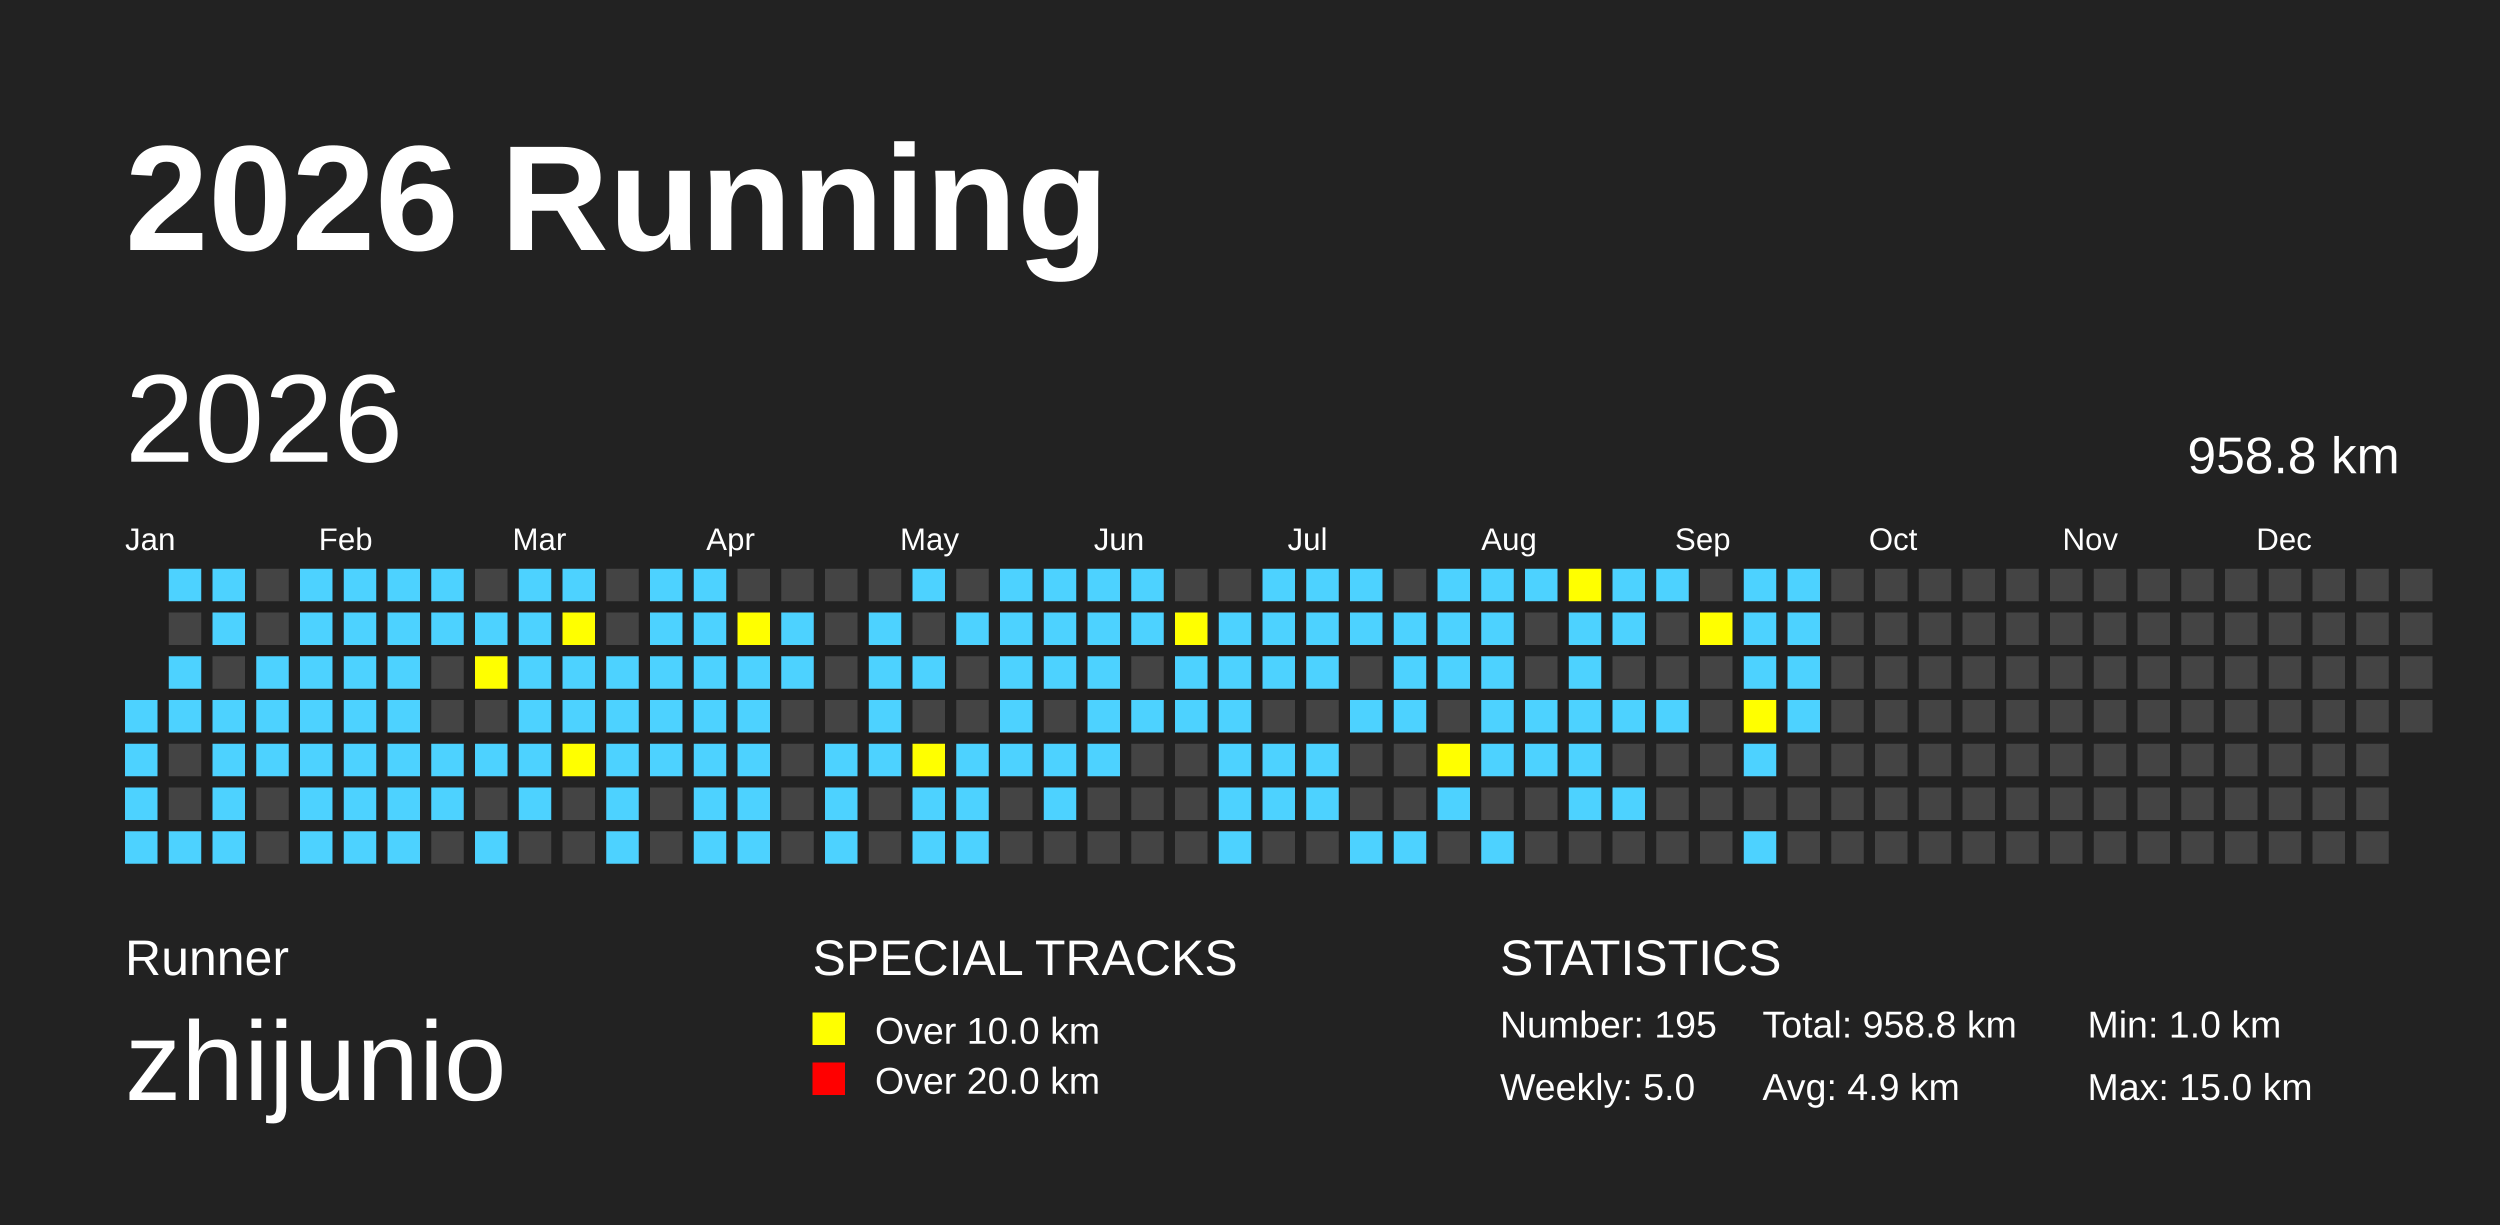
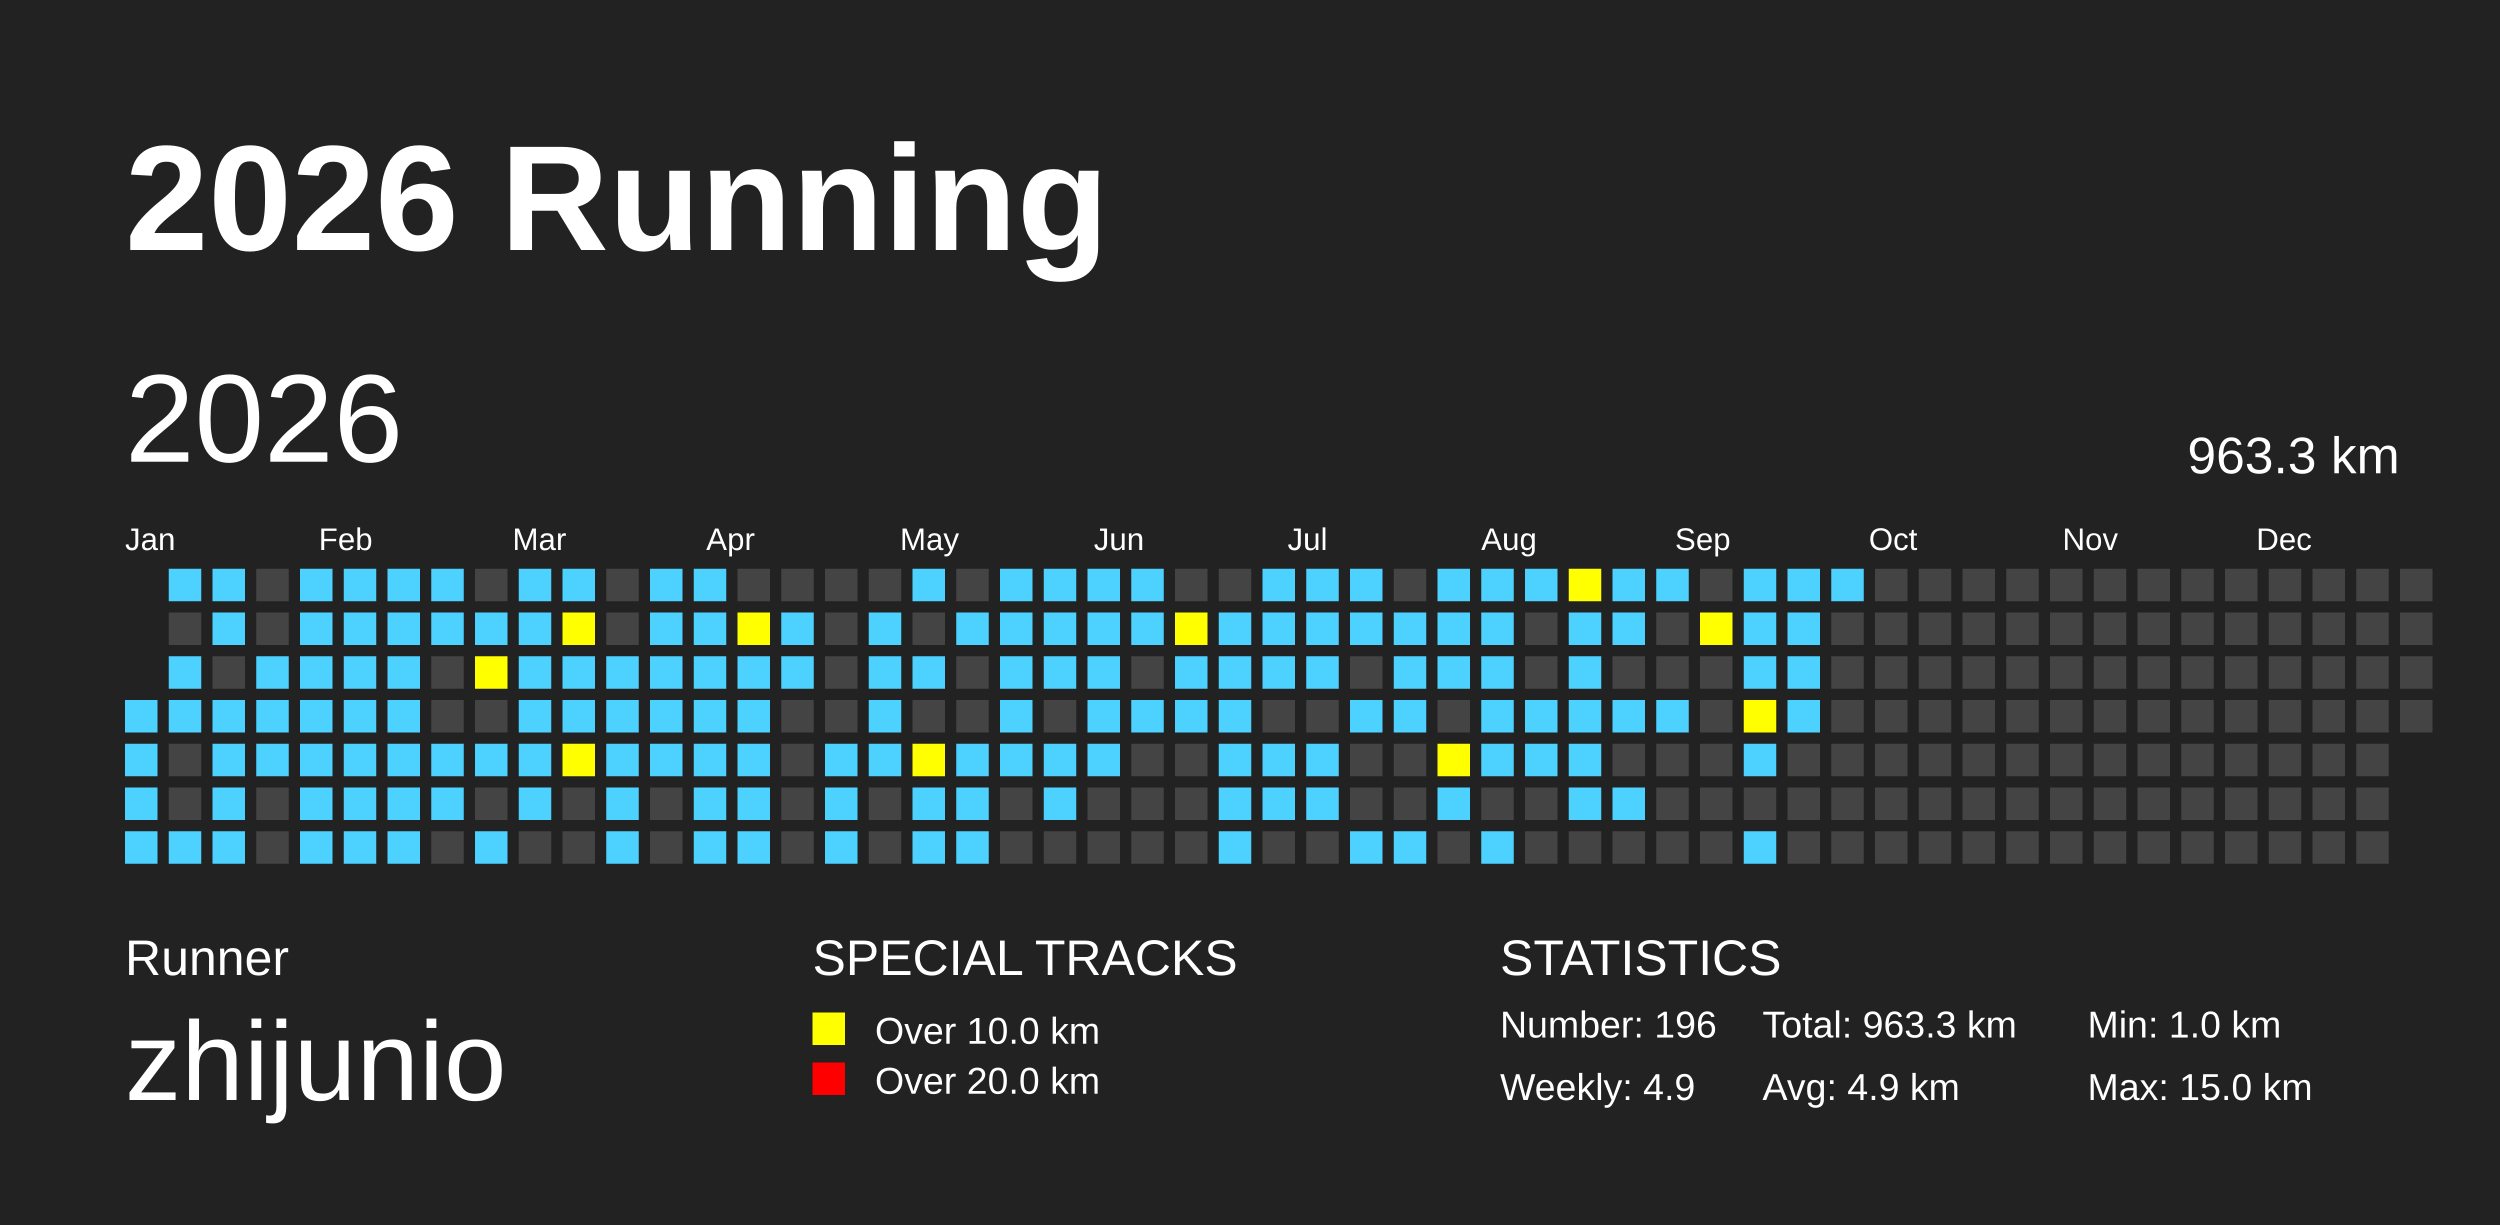
<svg xmlns="http://www.w3.org/2000/svg" baseProfile="full" height="98mm" version="1.1" viewBox="0,0,200,98" width="200mm">
  <defs>
    <pattern height="2" id="indoor-stripe" patternUnits="userSpaceOnUse" width="2">
      <line stroke="white" stroke-opacity="0.45" stroke-width="0.5" x1="0" x2="2" y1="2" y2="0" />
    </pattern>
  </defs>
  <rect fill="#222222" height="98" width="200" x="0" y="0" />
  <text fill="#FFFFFF" style="font-size:12px; font-family:Arial; font-weight:bold;" x="10" y="20">2026 Running</text>
  <text fill="#FFFFFF" style="font-size:4px; font-family:Arial" x="10" y="78">Runner</text>
  <text fill="#FFFFFF" style="font-size:9px; font-family:Arial" x="10" y="88">zhijunio</text>
  <text fill="#FFFFFF" style="font-size:4px; font-family:Arial" x="65" y="78">SPECIAL TRACKS</text>
  <rect fill="yellow" height="2.6" width="2.6" x="65" y="81" />
  <text fill="#FFFFFF" style="font-size:3px; font-family:Arial" x="70" y="83.5">Over 10.0 km</text>
  <rect fill="red" height="2.6" width="2.6" x="65" y="85" />
  <text fill="#FFFFFF" style="font-size:3px; font-family:Arial" x="70" y="87.5">Over 20.0 km</text>
  <text fill="#FFFFFF" style="font-size:4px; font-family:Arial" x="120" y="78">STATISTICS</text>
-   <text fill="#FFFFFF" style="font-size:3px; font-family:Arial" x="120" y="83">Number: 195</text>
-   <text fill="#FFFFFF" style="font-size:3px; font-family:Arial" x="120" y="88">Weekly: 5.0</text>
-   <text fill="#FFFFFF" style="font-size:3px; font-family:Arial" x="141" y="83">Total: 958.8 km</text>
+   <text fill="#FFFFFF" style="font-size:3px; font-family:Arial" x="120" y="83">Number: 196</text>
+   <text fill="#FFFFFF" style="font-size:3px; font-family:Arial" x="120" y="88">Weekly: 4.9</text>
+   <text fill="#FFFFFF" style="font-size:3px; font-family:Arial" x="141" y="83">Total: 963.3 km</text>
  <text fill="#FFFFFF" style="font-size:3px; font-family:Arial" x="141" y="88">Avg: 4.9 km</text>
  <text fill="#FFFFFF" style="font-size:3px; font-family:Arial" x="167" y="83">Min: 1.0 km</text>
  <text fill="#FFFFFF" style="font-size:3px; font-family:Arial" x="167" y="88">Max: 15.0 km</text>
  <text dominant-baseline="hanging" fill="#FFFFFF" style="font-size:10.0px; font-family:Arial;" x="10" y="30">2026</text>
-   <text dominant-baseline="hanging" fill="#FFFFFF" style="font-size:4.125px; font-family:Arial;" x="175" y="35">958.8 km</text>
+   <text dominant-baseline="hanging" fill="#FFFFFF" style="font-size:4.125px; font-family:Arial;" x="175" y="35">963.3 km</text>
  <text fill="#FFFFFF" style="font-size:2.5px; font-family:Arial" x="10.0" y="44">Jan</text>
  <text fill="#FFFFFF" style="font-size:2.5px; font-family:Arial" x="25.5" y="44">Feb</text>
  <text fill="#FFFFFF" style="font-size:2.5px; font-family:Arial" x="41.0" y="44">Mar</text>
  <text fill="#FFFFFF" style="font-size:2.5px; font-family:Arial" x="56.5" y="44">Apr</text>
  <text fill="#FFFFFF" style="font-size:2.5px; font-family:Arial" x="72.0" y="44">May</text>
  <text fill="#FFFFFF" style="font-size:2.5px; font-family:Arial" x="87.5" y="44">Jun</text>
  <text fill="#FFFFFF" style="font-size:2.5px; font-family:Arial" x="103.0" y="44">Jul</text>
  <text fill="#FFFFFF" style="font-size:2.5px; font-family:Arial" x="118.5" y="44">Aug</text>
  <text fill="#FFFFFF" style="font-size:2.5px; font-family:Arial" x="134.0" y="44">Sep</text>
  <text fill="#FFFFFF" style="font-size:2.5px; font-family:Arial" x="149.5" y="44">Oct</text>
  <text fill="#FFFFFF" style="font-size:2.5px; font-family:Arial" x="165.0" y="44">Nov</text>
  <text fill="#FFFFFF" style="font-size:2.5px; font-family:Arial" x="180.5" y="44">Dec</text>
  <rect fill="#4DD2FF" height="2.6" width="2.6" x="10.0" y="56.0" />
  <rect fill="#4DD2FF" height="2.6" width="2.6" x="10.0" y="59.5" />
  <rect fill="#4DD2FF" height="2.6" width="2.6" x="10.0" y="63.0" />
  <rect fill="#4DD2FF" height="2.6" width="2.6" x="10.0" y="66.5" />
  <rect fill="#4DD2FF" height="2.6" width="2.6" x="13.5" y="45.5" />
  <rect fill="#444444" height="2.6" width="2.6" x="13.5" y="49.0" />
  <rect fill="#4DD2FF" height="2.6" width="2.6" x="13.5" y="52.5" />
  <rect fill="#4DD2FF" height="2.6" width="2.6" x="13.5" y="56.0" />
  <rect fill="#444444" height="2.6" width="2.6" x="13.5" y="59.5" />
  <rect fill="#444444" height="2.6" width="2.6" x="13.5" y="63.0" />
  <rect fill="#4DD2FF" height="2.6" width="2.6" x="13.5" y="66.5" />
  <rect fill="#4DD2FF" height="2.6" width="2.6" x="17.0" y="45.5" />
  <rect fill="#4DD2FF" height="2.6" width="2.6" x="17.0" y="49.0" />
  <rect fill="#444444" height="2.6" width="2.6" x="17.0" y="52.5" />
  <rect fill="#4DD2FF" height="2.6" width="2.6" x="17.0" y="56.0" />
  <rect fill="#4DD2FF" height="2.6" width="2.6" x="17.0" y="59.5" />
  <rect fill="#4DD2FF" height="2.6" width="2.6" x="17.0" y="63.0" />
  <rect fill="#4DD2FF" height="2.6" width="2.6" x="17.0" y="66.5" />
  <rect fill="#444444" height="2.6" width="2.6" x="20.5" y="45.5" />
  <rect fill="#444444" height="2.6" width="2.6" x="20.5" y="49.0" />
  <rect fill="#4DD2FF" height="2.6" width="2.6" x="20.5" y="52.5" />
  <rect fill="#4DD2FF" height="2.6" width="2.6" x="20.5" y="56.0" />
  <rect fill="#4DD2FF" height="2.6" width="2.6" x="20.5" y="59.5" />
  <rect fill="#444444" height="2.6" width="2.6" x="20.5" y="63.0" />
  <rect fill="#444444" height="2.6" width="2.6" x="20.5" y="66.5" />
  <rect fill="#4DD2FF" height="2.6" width="2.6" x="24.0" y="45.5" />
  <rect fill="#4DD2FF" height="2.6" width="2.6" x="24.0" y="49.0" />
  <rect fill="#4DD2FF" height="2.6" width="2.6" x="24.0" y="52.5" />
  <rect fill="#4DD2FF" height="2.6" width="2.6" x="24.0" y="56.0" />
  <rect fill="#4DD2FF" height="2.6" width="2.6" x="24.0" y="59.5" />
  <rect fill="#4DD2FF" height="2.6" width="2.6" x="24.0" y="63.0" />
  <rect fill="#4DD2FF" height="2.6" width="2.6" x="24.0" y="66.5" />
  <rect fill="#4DD2FF" height="2.6" width="2.6" x="27.5" y="45.5" />
  <rect fill="#4DD2FF" height="2.6" width="2.6" x="27.5" y="49.0" />
  <rect fill="#4DD2FF" height="2.6" width="2.6" x="27.5" y="52.5" />
  <rect fill="#4DD2FF" height="2.6" width="2.6" x="27.5" y="56.0" />
  <rect fill="#4DD2FF" height="2.6" width="2.6" x="27.5" y="59.5" />
  <rect fill="#4DD2FF" height="2.6" width="2.6" x="27.5" y="63.0" />
  <rect fill="#4DD2FF" height="2.6" width="2.6" x="27.5" y="66.5" />
  <rect fill="#4DD2FF" height="2.6" width="2.6" x="31.0" y="45.5" />
  <rect fill="#4DD2FF" height="2.6" width="2.6" x="31.0" y="49.0" />
  <rect fill="#4DD2FF" height="2.6" width="2.6" x="31.0" y="52.5" />
  <rect fill="#4DD2FF" height="2.6" width="2.6" x="31.0" y="56.0" />
  <rect fill="#4DD2FF" height="2.6" width="2.6" x="31.0" y="59.5" />
  <rect fill="#4DD2FF" height="2.6" width="2.6" x="31.0" y="63.0" />
  <rect fill="#4DD2FF" height="2.6" width="2.6" x="31.0" y="66.5" />
  <rect fill="#4DD2FF" height="2.6" width="2.6" x="34.5" y="45.5" />
  <rect fill="#4DD2FF" height="2.6" width="2.6" x="34.5" y="49.0" />
  <rect fill="#444444" height="2.6" width="2.6" x="34.5" y="52.5" />
  <rect fill="#444444" height="2.6" width="2.6" x="34.5" y="56.0" />
  <rect fill="#4DD2FF" height="2.6" width="2.6" x="34.5" y="59.5" />
  <rect fill="#4DD2FF" height="2.6" width="2.6" x="34.5" y="63.0" />
  <rect fill="#444444" height="2.6" width="2.6" x="34.5" y="66.5" />
  <rect fill="#444444" height="2.6" width="2.6" x="38.0" y="45.5" />
  <rect fill="#4DD2FF" height="2.6" width="2.6" x="38.0" y="49.0" />
  <rect fill="yellow" height="2.6" width="2.6" x="38.0" y="52.5" />
  <rect fill="#444444" height="2.6" width="2.6" x="38.0" y="56.0" />
  <rect fill="#4DD2FF" height="2.6" width="2.6" x="38.0" y="59.5" />
  <rect fill="#444444" height="2.6" width="2.6" x="38.0" y="63.0" />
  <rect fill="#4DD2FF" height="2.6" width="2.6" x="38.0" y="66.5" />
  <rect fill="#4DD2FF" height="2.6" width="2.6" x="41.5" y="45.5" />
  <rect fill="#4DD2FF" height="2.6" width="2.6" x="41.5" y="49.0" />
  <rect fill="#4DD2FF" height="2.6" width="2.6" x="41.5" y="52.5" />
  <rect fill="#4DD2FF" height="2.6" width="2.6" x="41.5" y="56.0" />
  <rect fill="#4DD2FF" height="2.6" width="2.6" x="41.5" y="59.5" />
  <rect fill="#4DD2FF" height="2.6" width="2.6" x="41.5" y="63.0" />
  <rect fill="#444444" height="2.6" width="2.6" x="41.5" y="66.5" />
  <rect fill="#4DD2FF" height="2.6" width="2.6" x="45.0" y="45.5" />
  <rect fill="yellow" height="2.6" width="2.6" x="45.0" y="49.0" />
  <rect fill="#4DD2FF" height="2.6" width="2.6" x="45.0" y="52.5" />
  <rect fill="#4DD2FF" height="2.6" width="2.6" x="45.0" y="56.0" />
  <rect fill="yellow" height="2.6" width="2.6" x="45.0" y="59.5" />
  <rect fill="#444444" height="2.6" width="2.6" x="45.0" y="63.0" />
  <rect fill="#444444" height="2.6" width="2.6" x="45.0" y="66.5" />
  <rect fill="#444444" height="2.6" width="2.6" x="48.5" y="45.5" />
  <rect fill="#444444" height="2.6" width="2.6" x="48.5" y="49.0" />
  <rect fill="#4DD2FF" height="2.6" width="2.6" x="48.5" y="52.5" />
  <rect fill="#4DD2FF" height="2.6" width="2.6" x="48.5" y="56.0" />
  <rect fill="#4DD2FF" height="2.6" width="2.6" x="48.5" y="59.5" />
  <rect fill="#4DD2FF" height="2.6" width="2.6" x="48.5" y="63.0" />
  <rect fill="#4DD2FF" height="2.6" width="2.6" x="48.5" y="66.5" />
  <rect fill="#4DD2FF" height="2.6" width="2.6" x="52.0" y="45.5" />
  <rect fill="#4DD2FF" height="2.6" width="2.6" x="52.0" y="49.0" />
  <rect fill="#4DD2FF" height="2.6" width="2.6" x="52.0" y="52.5" />
  <rect fill="#4DD2FF" height="2.6" width="2.6" x="52.0" y="56.0" />
  <rect fill="#4DD2FF" height="2.6" width="2.6" x="52.0" y="59.5" />
  <rect fill="#444444" height="2.6" width="2.6" x="52.0" y="63.0" />
  <rect fill="#444444" height="2.6" width="2.6" x="52.0" y="66.5" />
  <rect fill="#4DD2FF" height="2.6" width="2.6" x="55.5" y="45.5" />
  <rect fill="#4DD2FF" height="2.6" width="2.6" x="55.5" y="49.0" />
  <rect fill="#4DD2FF" height="2.6" width="2.6" x="55.5" y="52.5" />
  <rect fill="#4DD2FF" height="2.6" width="2.6" x="55.5" y="56.0" />
  <rect fill="#4DD2FF" height="2.6" width="2.6" x="55.5" y="59.5" />
  <rect fill="#4DD2FF" height="2.6" width="2.6" x="55.5" y="63.0" />
  <rect fill="#4DD2FF" height="2.6" width="2.6" x="55.5" y="66.5" />
  <rect fill="#444444" height="2.6" width="2.6" x="59.0" y="45.5" />
  <rect fill="yellow" height="2.6" width="2.6" x="59.0" y="49.0" />
  <rect fill="#4DD2FF" height="2.6" width="2.6" x="59.0" y="52.5" />
  <rect fill="#4DD2FF" height="2.6" width="2.6" x="59.0" y="56.0" />
  <rect fill="#4DD2FF" height="2.6" width="2.6" x="59.0" y="59.5" />
  <rect fill="#4DD2FF" height="2.6" width="2.6" x="59.0" y="63.0" />
  <rect fill="#4DD2FF" height="2.6" width="2.6" x="59.0" y="66.5" />
  <rect fill="#444444" height="2.6" width="2.6" x="62.5" y="45.5" />
  <rect fill="#4DD2FF" height="2.6" width="2.6" x="62.5" y="49.0" />
  <rect fill="#4DD2FF" height="2.6" width="2.6" x="62.5" y="52.5" />
  <rect fill="#444444" height="2.6" width="2.6" x="62.5" y="56.0" />
  <rect fill="#444444" height="2.6" width="2.6" x="62.5" y="59.5" />
  <rect fill="#444444" height="2.6" width="2.6" x="62.5" y="63.0" />
  <rect fill="#444444" height="2.6" width="2.6" x="62.5" y="66.5" />
  <rect fill="#444444" height="2.6" width="2.6" x="66.0" y="45.5" />
  <rect fill="#444444" height="2.6" width="2.6" x="66.0" y="49.0" />
  <rect fill="#444444" height="2.6" width="2.6" x="66.0" y="52.5" />
  <rect fill="#444444" height="2.6" width="2.6" x="66.0" y="56.0" />
  <rect fill="#4DD2FF" height="2.6" width="2.6" x="66.0" y="59.5" />
  <rect fill="#4DD2FF" height="2.6" width="2.6" x="66.0" y="63.0" />
  <rect fill="#4DD2FF" height="2.6" width="2.6" x="66.0" y="66.5" />
  <rect fill="#444444" height="2.6" width="2.6" x="69.5" y="45.5" />
  <rect fill="#4DD2FF" height="2.6" width="2.6" x="69.5" y="49.0" />
  <rect fill="#4DD2FF" height="2.6" width="2.6" x="69.5" y="52.5" />
  <rect fill="#4DD2FF" height="2.6" width="2.6" x="69.5" y="56.0" />
  <rect fill="#4DD2FF" height="2.6" width="2.6" x="69.5" y="59.5" />
  <rect fill="#444444" height="2.6" width="2.6" x="69.5" y="63.0" />
  <rect fill="#444444" height="2.6" width="2.6" x="69.5" y="66.5" />
  <rect fill="#4DD2FF" height="2.6" width="2.6" x="73.0" y="45.5" />
  <rect fill="#444444" height="2.6" width="2.6" x="73.0" y="49.0" />
  <rect fill="#4DD2FF" height="2.6" width="2.6" x="73.0" y="52.5" />
  <rect fill="#444444" height="2.6" width="2.6" x="73.0" y="56.0" />
  <rect fill="yellow" height="2.6" width="2.6" x="73.0" y="59.5" />
  <rect fill="#4DD2FF" height="2.6" width="2.6" x="73.0" y="63.0" />
  <rect fill="#4DD2FF" height="2.6" width="2.6" x="73.0" y="66.5" />
  <rect fill="#444444" height="2.6" width="2.6" x="76.5" y="45.5" />
  <rect fill="#4DD2FF" height="2.6" width="2.6" x="76.5" y="49.0" />
  <rect fill="#444444" height="2.6" width="2.6" x="76.5" y="52.5" />
  <rect fill="#444444" height="2.6" width="2.6" x="76.5" y="56.0" />
  <rect fill="#4DD2FF" height="2.6" width="2.6" x="76.5" y="59.5" />
  <rect fill="#4DD2FF" height="2.6" width="2.6" x="76.5" y="63.0" />
  <rect fill="#4DD2FF" height="2.6" width="2.6" x="76.5" y="66.5" />
  <rect fill="#4DD2FF" height="2.6" width="2.6" x="80.0" y="45.5" />
  <rect fill="#4DD2FF" height="2.6" width="2.6" x="80.0" y="49.0" />
  <rect fill="#4DD2FF" height="2.6" width="2.6" x="80.0" y="52.5" />
  <rect fill="#4DD2FF" height="2.6" width="2.6" x="80.0" y="56.0" />
  <rect fill="#4DD2FF" height="2.6" width="2.6" x="80.0" y="59.5" />
  <rect fill="#444444" height="2.6" width="2.6" x="80.0" y="63.0" />
  <rect fill="#444444" height="2.6" width="2.6" x="80.0" y="66.5" />
  <rect fill="#4DD2FF" height="2.6" width="2.6" x="83.5" y="45.5" />
  <rect fill="#4DD2FF" height="2.6" width="2.6" x="83.5" y="49.0" />
  <rect fill="#4DD2FF" height="2.6" width="2.6" x="83.5" y="52.5" />
  <rect fill="#444444" height="2.6" width="2.6" x="83.5" y="56.0" />
  <rect fill="#4DD2FF" height="2.6" width="2.6" x="83.5" y="59.5" />
  <rect fill="#4DD2FF" height="2.6" width="2.6" x="83.5" y="63.0" />
  <rect fill="#444444" height="2.6" width="2.6" x="83.5" y="66.5" />
  <rect fill="#4DD2FF" height="2.6" width="2.6" x="87.0" y="45.5" />
  <rect fill="#4DD2FF" height="2.6" width="2.6" x="87.0" y="49.0" />
  <rect fill="#4DD2FF" height="2.6" width="2.6" x="87.0" y="52.5" />
  <rect fill="#4DD2FF" height="2.6" width="2.6" x="87.0" y="56.0" />
  <rect fill="#4DD2FF" height="2.6" width="2.6" x="87.0" y="59.5" />
  <rect fill="#444444" height="2.6" width="2.6" x="87.0" y="63.0" />
  <rect fill="#444444" height="2.6" width="2.6" x="87.0" y="66.5" />
  <rect fill="#4DD2FF" height="2.6" width="2.6" x="90.5" y="45.5" />
  <rect fill="#4DD2FF" height="2.6" width="2.6" x="90.5" y="49.0" />
  <rect fill="#444444" height="2.6" width="2.6" x="90.5" y="52.5" />
  <rect fill="#4DD2FF" height="2.6" width="2.6" x="90.5" y="56.0" />
  <rect fill="#444444" height="2.6" width="2.6" x="90.5" y="59.5" />
  <rect fill="#444444" height="2.6" width="2.6" x="90.5" y="63.0" />
  <rect fill="#444444" height="2.6" width="2.6" x="90.5" y="66.5" />
  <rect fill="#444444" height="2.6" width="2.6" x="94.0" y="45.5" />
  <rect fill="yellow" height="2.6" width="2.6" x="94.0" y="49.0" />
  <rect fill="#4DD2FF" height="2.6" width="2.6" x="94.0" y="52.5" />
  <rect fill="#4DD2FF" height="2.6" width="2.6" x="94.0" y="56.0" />
  <rect fill="#444444" height="2.6" width="2.6" x="94.0" y="59.5" />
  <rect fill="#444444" height="2.6" width="2.6" x="94.0" y="63.0" />
  <rect fill="#444444" height="2.6" width="2.6" x="94.0" y="66.5" />
  <rect fill="#444444" height="2.6" width="2.6" x="97.5" y="45.5" />
  <rect fill="#4DD2FF" height="2.6" width="2.6" x="97.5" y="49.0" />
  <rect fill="#4DD2FF" height="2.6" width="2.6" x="97.5" y="52.5" />
  <rect fill="#4DD2FF" height="2.6" width="2.6" x="97.5" y="56.0" />
  <rect fill="#4DD2FF" height="2.6" width="2.6" x="97.5" y="59.5" />
  <rect fill="#4DD2FF" height="2.6" width="2.6" x="97.5" y="63.0" />
  <rect fill="#4DD2FF" height="2.6" width="2.6" x="97.5" y="66.5" />
  <rect fill="#4DD2FF" height="2.6" width="2.6" x="101.0" y="45.5" />
  <rect fill="#4DD2FF" height="2.6" width="2.6" x="101.0" y="49.0" />
  <rect fill="#4DD2FF" height="2.6" width="2.6" x="101.0" y="52.5" />
  <rect fill="#444444" height="2.6" width="2.6" x="101.0" y="56.0" />
  <rect fill="#4DD2FF" height="2.6" width="2.6" x="101.0" y="59.5" />
  <rect fill="#4DD2FF" height="2.6" width="2.6" x="101.0" y="63.0" />
  <rect fill="#444444" height="2.6" width="2.6" x="101.0" y="66.5" />
  <rect fill="#4DD2FF" height="2.6" width="2.6" x="104.5" y="45.5" />
  <rect fill="#4DD2FF" height="2.6" width="2.6" x="104.5" y="49.0" />
  <rect fill="#4DD2FF" height="2.6" width="2.6" x="104.5" y="52.5" />
  <rect fill="#444444" height="2.6" width="2.6" x="104.5" y="56.0" />
  <rect fill="#4DD2FF" height="2.6" width="2.6" x="104.5" y="59.5" />
  <rect fill="#4DD2FF" height="2.6" width="2.6" x="104.5" y="63.0" />
  <rect fill="#444444" height="2.6" width="2.6" x="104.5" y="66.5" />
  <rect fill="#4DD2FF" height="2.6" width="2.6" x="108.0" y="45.5" />
  <rect fill="#4DD2FF" height="2.6" width="2.6" x="108.0" y="49.0" />
  <rect fill="#444444" height="2.6" width="2.6" x="108.0" y="52.5" />
  <rect fill="#4DD2FF" height="2.6" width="2.6" x="108.0" y="56.0" />
  <rect fill="#444444" height="2.6" width="2.6" x="108.0" y="59.5" />
  <rect fill="#444444" height="2.6" width="2.6" x="108.0" y="63.0" />
  <rect fill="#4DD2FF" height="2.6" width="2.6" x="108.0" y="66.5" />
  <rect fill="#444444" height="2.6" width="2.6" x="111.5" y="45.5" />
  <rect fill="#4DD2FF" height="2.6" width="2.6" x="111.5" y="49.0" />
  <rect fill="#4DD2FF" height="2.6" width="2.6" x="111.5" y="52.5" />
  <rect fill="#4DD2FF" height="2.6" width="2.6" x="111.5" y="56.0" />
  <rect fill="#444444" height="2.6" width="2.6" x="111.5" y="59.5" />
  <rect fill="#444444" height="2.6" width="2.6" x="111.5" y="63.0" />
  <rect fill="#4DD2FF" height="2.6" width="2.6" x="111.5" y="66.5" />
  <rect fill="#4DD2FF" height="2.6" width="2.6" x="115.0" y="45.5" />
  <rect fill="#4DD2FF" height="2.6" width="2.6" x="115.0" y="49.0" />
  <rect fill="#4DD2FF" height="2.6" width="2.6" x="115.0" y="52.5" />
  <rect fill="#444444" height="2.6" width="2.6" x="115.0" y="56.0" />
  <rect fill="yellow" height="2.6" width="2.6" x="115.0" y="59.5" />
  <rect fill="#4DD2FF" height="2.6" width="2.6" x="115.0" y="63.0" />
  <rect fill="#444444" height="2.6" width="2.6" x="115.0" y="66.5" />
  <rect fill="#4DD2FF" height="2.6" width="2.6" x="118.5" y="45.5" />
  <rect fill="#4DD2FF" height="2.6" width="2.6" x="118.5" y="49.0" />
  <rect fill="#4DD2FF" height="2.6" width="2.6" x="118.5" y="52.5" />
  <rect fill="#4DD2FF" height="2.6" width="2.6" x="118.5" y="56.0" />
  <rect fill="#4DD2FF" height="2.6" width="2.6" x="118.5" y="59.5" />
  <rect fill="#444444" height="2.6" width="2.6" x="118.5" y="63.0" />
  <rect fill="#4DD2FF" height="2.6" width="2.6" x="118.5" y="66.5" />
  <rect fill="#4DD2FF" height="2.6" width="2.6" x="122.0" y="45.5" />
  <rect fill="#444444" height="2.6" width="2.6" x="122.0" y="49.0" />
  <rect fill="#444444" height="2.6" width="2.6" x="122.0" y="52.5" />
  <rect fill="#4DD2FF" height="2.6" width="2.6" x="122.0" y="56.0" />
  <rect fill="#4DD2FF" height="2.6" width="2.6" x="122.0" y="59.5" />
  <rect fill="#444444" height="2.6" width="2.6" x="122.0" y="63.0" />
  <rect fill="#444444" height="2.6" width="2.6" x="122.0" y="66.5" />
  <rect fill="yellow" height="2.6" width="2.6" x="125.5" y="45.5" />
  <rect fill="#4DD2FF" height="2.6" width="2.6" x="125.5" y="49.0" />
  <rect fill="#4DD2FF" height="2.6" width="2.6" x="125.5" y="52.5" />
  <rect fill="#4DD2FF" height="2.6" width="2.6" x="125.5" y="56.0" />
  <rect fill="#4DD2FF" height="2.6" width="2.6" x="125.5" y="59.5" />
  <rect fill="#4DD2FF" height="2.6" width="2.6" x="125.5" y="63.0" />
  <rect fill="#444444" height="2.6" width="2.6" x="125.5" y="66.5" />
  <rect fill="#4DD2FF" height="2.6" width="2.6" x="129.0" y="45.5" />
  <rect fill="#4DD2FF" height="2.6" width="2.6" x="129.0" y="49.0" />
  <rect fill="#444444" height="2.6" width="2.6" x="129.0" y="52.5" />
  <rect fill="#4DD2FF" height="2.6" width="2.6" x="129.0" y="56.0" />
  <rect fill="#444444" height="2.6" width="2.6" x="129.0" y="59.5" />
  <rect fill="#4DD2FF" height="2.6" width="2.6" x="129.0" y="63.0" />
  <rect fill="#444444" height="2.6" width="2.6" x="129.0" y="66.5" />
  <rect fill="#4DD2FF" height="2.6" width="2.6" x="132.5" y="45.5" />
  <rect fill="#444444" height="2.6" width="2.6" x="132.5" y="49.0" />
  <rect fill="#444444" height="2.6" width="2.6" x="132.5" y="52.5" />
  <rect fill="#4DD2FF" height="2.6" width="2.6" x="132.5" y="56.0" />
  <rect fill="#444444" height="2.6" width="2.6" x="132.5" y="59.5" />
  <rect fill="#444444" height="2.6" width="2.6" x="132.5" y="63.0" />
  <rect fill="#444444" height="2.6" width="2.6" x="132.5" y="66.5" />
  <rect fill="#444444" height="2.6" width="2.6" x="136.0" y="45.5" />
  <rect fill="yellow" height="2.6" width="2.6" x="136.0" y="49.0" />
  <rect fill="#444444" height="2.6" width="2.6" x="136.0" y="52.5" />
  <rect fill="#444444" height="2.6" width="2.6" x="136.0" y="56.0" />
  <rect fill="#444444" height="2.6" width="2.6" x="136.0" y="59.5" />
  <rect fill="#444444" height="2.6" width="2.6" x="136.0" y="63.0" />
  <rect fill="#444444" height="2.6" width="2.6" x="136.0" y="66.5" />
  <rect fill="#4DD2FF" height="2.6" width="2.6" x="139.5" y="45.5" />
  <rect fill="#4DD2FF" height="2.6" width="2.6" x="139.5" y="49.0" />
  <rect fill="#4DD2FF" height="2.6" width="2.6" x="139.5" y="52.5" />
  <rect fill="yellow" height="2.6" width="2.6" x="139.5" y="56.0" />
  <rect fill="#4DD2FF" height="2.6" width="2.6" x="139.5" y="59.5" />
  <rect fill="#444444" height="2.6" width="2.6" x="139.5" y="63.0" />
  <rect fill="#4DD2FF" height="2.6" width="2.6" x="139.5" y="66.5" />
  <rect fill="#4DD2FF" height="2.6" width="2.6" x="143.0" y="45.5" />
  <rect fill="#4DD2FF" height="2.6" width="2.6" x="143.0" y="49.0" />
  <rect fill="#4DD2FF" height="2.6" width="2.6" x="143.0" y="52.5" />
  <rect fill="#4DD2FF" height="2.6" width="2.6" x="143.0" y="56.0" />
  <rect fill="#444444" height="2.6" width="2.6" x="143.0" y="59.5" />
  <rect fill="#444444" height="2.6" width="2.6" x="143.0" y="63.0" />
  <rect fill="#444444" height="2.6" width="2.6" x="143.0" y="66.5" />
-   <rect fill="#444444" height="2.6" width="2.6" x="146.5" y="45.5" />
+   <rect fill="#4DD2FF" height="2.6" width="2.6" x="146.5" y="45.5" />
  <rect fill="#444444" height="2.6" width="2.6" x="146.5" y="49.0" />
  <rect fill="#444444" height="2.6" width="2.6" x="146.5" y="52.5" />
  <rect fill="#444444" height="2.6" width="2.6" x="146.5" y="56.0" />
  <rect fill="#444444" height="2.6" width="2.6" x="146.5" y="59.5" />
  <rect fill="#444444" height="2.6" width="2.6" x="146.5" y="63.0" />
  <rect fill="#444444" height="2.6" width="2.6" x="146.5" y="66.5" />
  <rect fill="#444444" height="2.6" width="2.6" x="150.0" y="45.5" />
  <rect fill="#444444" height="2.6" width="2.6" x="150.0" y="49.0" />
  <rect fill="#444444" height="2.6" width="2.6" x="150.0" y="52.5" />
  <rect fill="#444444" height="2.6" width="2.6" x="150.0" y="56.0" />
  <rect fill="#444444" height="2.6" width="2.6" x="150.0" y="59.5" />
  <rect fill="#444444" height="2.6" width="2.6" x="150.0" y="63.0" />
  <rect fill="#444444" height="2.6" width="2.6" x="150.0" y="66.5" />
  <rect fill="#444444" height="2.6" width="2.6" x="153.5" y="45.5" />
  <rect fill="#444444" height="2.6" width="2.6" x="153.5" y="49.0" />
  <rect fill="#444444" height="2.6" width="2.6" x="153.5" y="52.5" />
  <rect fill="#444444" height="2.6" width="2.6" x="153.5" y="56.0" />
  <rect fill="#444444" height="2.6" width="2.6" x="153.5" y="59.5" />
  <rect fill="#444444" height="2.6" width="2.6" x="153.5" y="63.0" />
  <rect fill="#444444" height="2.6" width="2.6" x="153.5" y="66.5" />
  <rect fill="#444444" height="2.6" width="2.6" x="157.0" y="45.5" />
  <rect fill="#444444" height="2.6" width="2.6" x="157.0" y="49.0" />
  <rect fill="#444444" height="2.6" width="2.6" x="157.0" y="52.5" />
  <rect fill="#444444" height="2.6" width="2.6" x="157.0" y="56.0" />
  <rect fill="#444444" height="2.6" width="2.6" x="157.0" y="59.5" />
  <rect fill="#444444" height="2.6" width="2.6" x="157.0" y="63.0" />
  <rect fill="#444444" height="2.6" width="2.6" x="157.0" y="66.5" />
  <rect fill="#444444" height="2.6" width="2.6" x="160.5" y="45.5" />
  <rect fill="#444444" height="2.6" width="2.6" x="160.5" y="49.0" />
  <rect fill="#444444" height="2.6" width="2.6" x="160.5" y="52.5" />
  <rect fill="#444444" height="2.6" width="2.6" x="160.5" y="56.0" />
  <rect fill="#444444" height="2.6" width="2.6" x="160.5" y="59.5" />
  <rect fill="#444444" height="2.6" width="2.6" x="160.5" y="63.0" />
  <rect fill="#444444" height="2.6" width="2.6" x="160.5" y="66.5" />
  <rect fill="#444444" height="2.6" width="2.6" x="164.0" y="45.5" />
  <rect fill="#444444" height="2.6" width="2.6" x="164.0" y="49.0" />
  <rect fill="#444444" height="2.6" width="2.6" x="164.0" y="52.5" />
  <rect fill="#444444" height="2.6" width="2.6" x="164.0" y="56.0" />
  <rect fill="#444444" height="2.6" width="2.6" x="164.0" y="59.5" />
  <rect fill="#444444" height="2.6" width="2.6" x="164.0" y="63.0" />
  <rect fill="#444444" height="2.6" width="2.6" x="164.0" y="66.5" />
  <rect fill="#444444" height="2.6" width="2.6" x="167.5" y="45.5" />
  <rect fill="#444444" height="2.6" width="2.6" x="167.5" y="49.0" />
  <rect fill="#444444" height="2.6" width="2.6" x="167.5" y="52.5" />
  <rect fill="#444444" height="2.6" width="2.6" x="167.5" y="56.0" />
  <rect fill="#444444" height="2.6" width="2.6" x="167.5" y="59.5" />
  <rect fill="#444444" height="2.6" width="2.6" x="167.5" y="63.0" />
  <rect fill="#444444" height="2.6" width="2.6" x="167.5" y="66.5" />
  <rect fill="#444444" height="2.6" width="2.6" x="171.0" y="45.5" />
  <rect fill="#444444" height="2.6" width="2.6" x="171.0" y="49.0" />
  <rect fill="#444444" height="2.6" width="2.6" x="171.0" y="52.5" />
  <rect fill="#444444" height="2.6" width="2.6" x="171.0" y="56.0" />
  <rect fill="#444444" height="2.6" width="2.6" x="171.0" y="59.5" />
  <rect fill="#444444" height="2.6" width="2.6" x="171.0" y="63.0" />
  <rect fill="#444444" height="2.6" width="2.6" x="171.0" y="66.5" />
  <rect fill="#444444" height="2.6" width="2.6" x="174.5" y="45.5" />
  <rect fill="#444444" height="2.6" width="2.6" x="174.5" y="49.0" />
  <rect fill="#444444" height="2.6" width="2.6" x="174.5" y="52.5" />
  <rect fill="#444444" height="2.6" width="2.6" x="174.5" y="56.0" />
  <rect fill="#444444" height="2.6" width="2.6" x="174.5" y="59.5" />
  <rect fill="#444444" height="2.6" width="2.6" x="174.5" y="63.0" />
  <rect fill="#444444" height="2.6" width="2.6" x="174.5" y="66.5" />
  <rect fill="#444444" height="2.6" width="2.6" x="178.0" y="45.5" />
  <rect fill="#444444" height="2.6" width="2.6" x="178.0" y="49.0" />
  <rect fill="#444444" height="2.6" width="2.6" x="178.0" y="52.5" />
  <rect fill="#444444" height="2.6" width="2.6" x="178.0" y="56.0" />
  <rect fill="#444444" height="2.6" width="2.6" x="178.0" y="59.5" />
  <rect fill="#444444" height="2.6" width="2.6" x="178.0" y="63.0" />
  <rect fill="#444444" height="2.6" width="2.6" x="178.0" y="66.5" />
  <rect fill="#444444" height="2.6" width="2.6" x="181.5" y="45.5" />
  <rect fill="#444444" height="2.6" width="2.6" x="181.5" y="49.0" />
  <rect fill="#444444" height="2.6" width="2.6" x="181.5" y="52.5" />
  <rect fill="#444444" height="2.6" width="2.6" x="181.5" y="56.0" />
  <rect fill="#444444" height="2.6" width="2.6" x="181.5" y="59.5" />
  <rect fill="#444444" height="2.6" width="2.6" x="181.5" y="63.0" />
  <rect fill="#444444" height="2.6" width="2.6" x="181.5" y="66.5" />
  <rect fill="#444444" height="2.6" width="2.6" x="185.0" y="45.5" />
  <rect fill="#444444" height="2.6" width="2.6" x="185.0" y="49.0" />
  <rect fill="#444444" height="2.6" width="2.6" x="185.0" y="52.5" />
  <rect fill="#444444" height="2.6" width="2.6" x="185.0" y="56.0" />
  <rect fill="#444444" height="2.6" width="2.6" x="185.0" y="59.5" />
  <rect fill="#444444" height="2.6" width="2.6" x="185.0" y="63.0" />
  <rect fill="#444444" height="2.6" width="2.6" x="185.0" y="66.5" />
  <rect fill="#444444" height="2.6" width="2.6" x="188.5" y="45.5" />
  <rect fill="#444444" height="2.6" width="2.6" x="188.5" y="49.0" />
  <rect fill="#444444" height="2.6" width="2.6" x="188.5" y="52.5" />
  <rect fill="#444444" height="2.6" width="2.6" x="188.5" y="56.0" />
  <rect fill="#444444" height="2.6" width="2.6" x="188.5" y="59.5" />
  <rect fill="#444444" height="2.6" width="2.6" x="188.5" y="63.0" />
  <rect fill="#444444" height="2.6" width="2.6" x="188.5" y="66.5" />
  <rect fill="#444444" height="2.6" width="2.6" x="192.0" y="45.5" />
  <rect fill="#444444" height="2.6" width="2.6" x="192.0" y="49.0" />
  <rect fill="#444444" height="2.6" width="2.6" x="192.0" y="52.5" />
  <rect fill="#444444" height="2.6" width="2.6" x="192.0" y="56.0" />
</svg>
